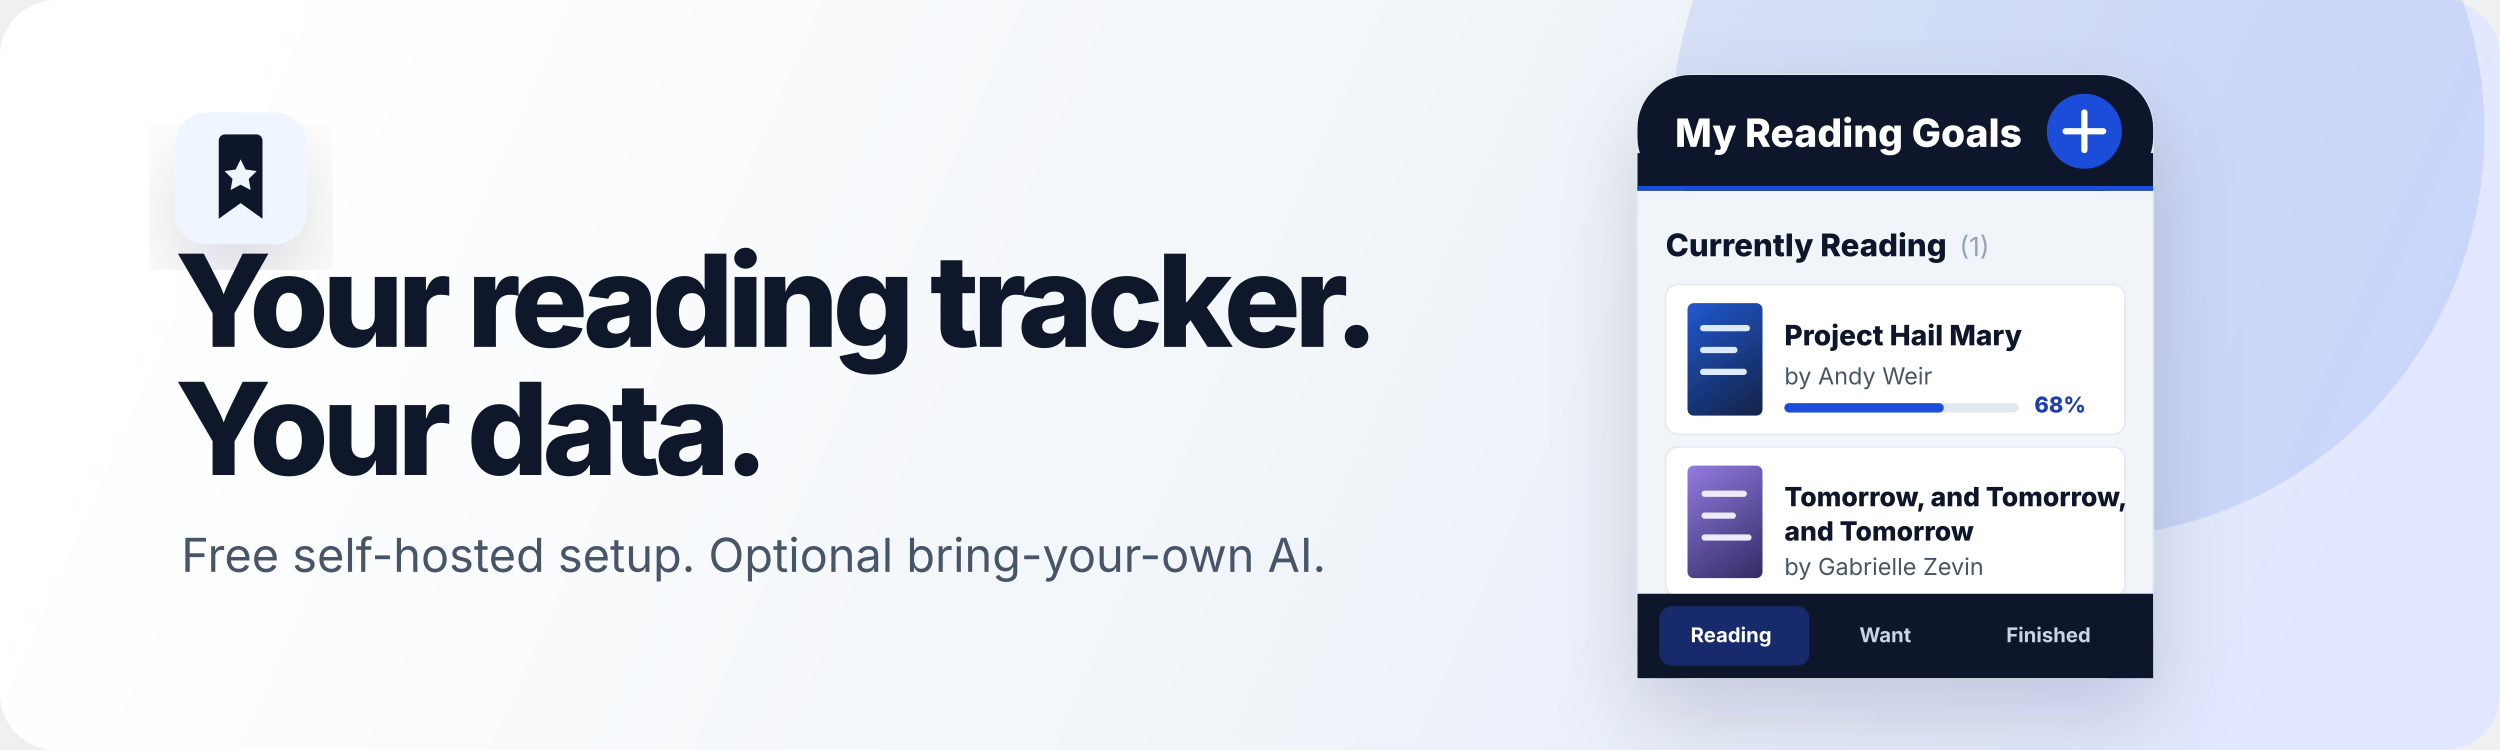
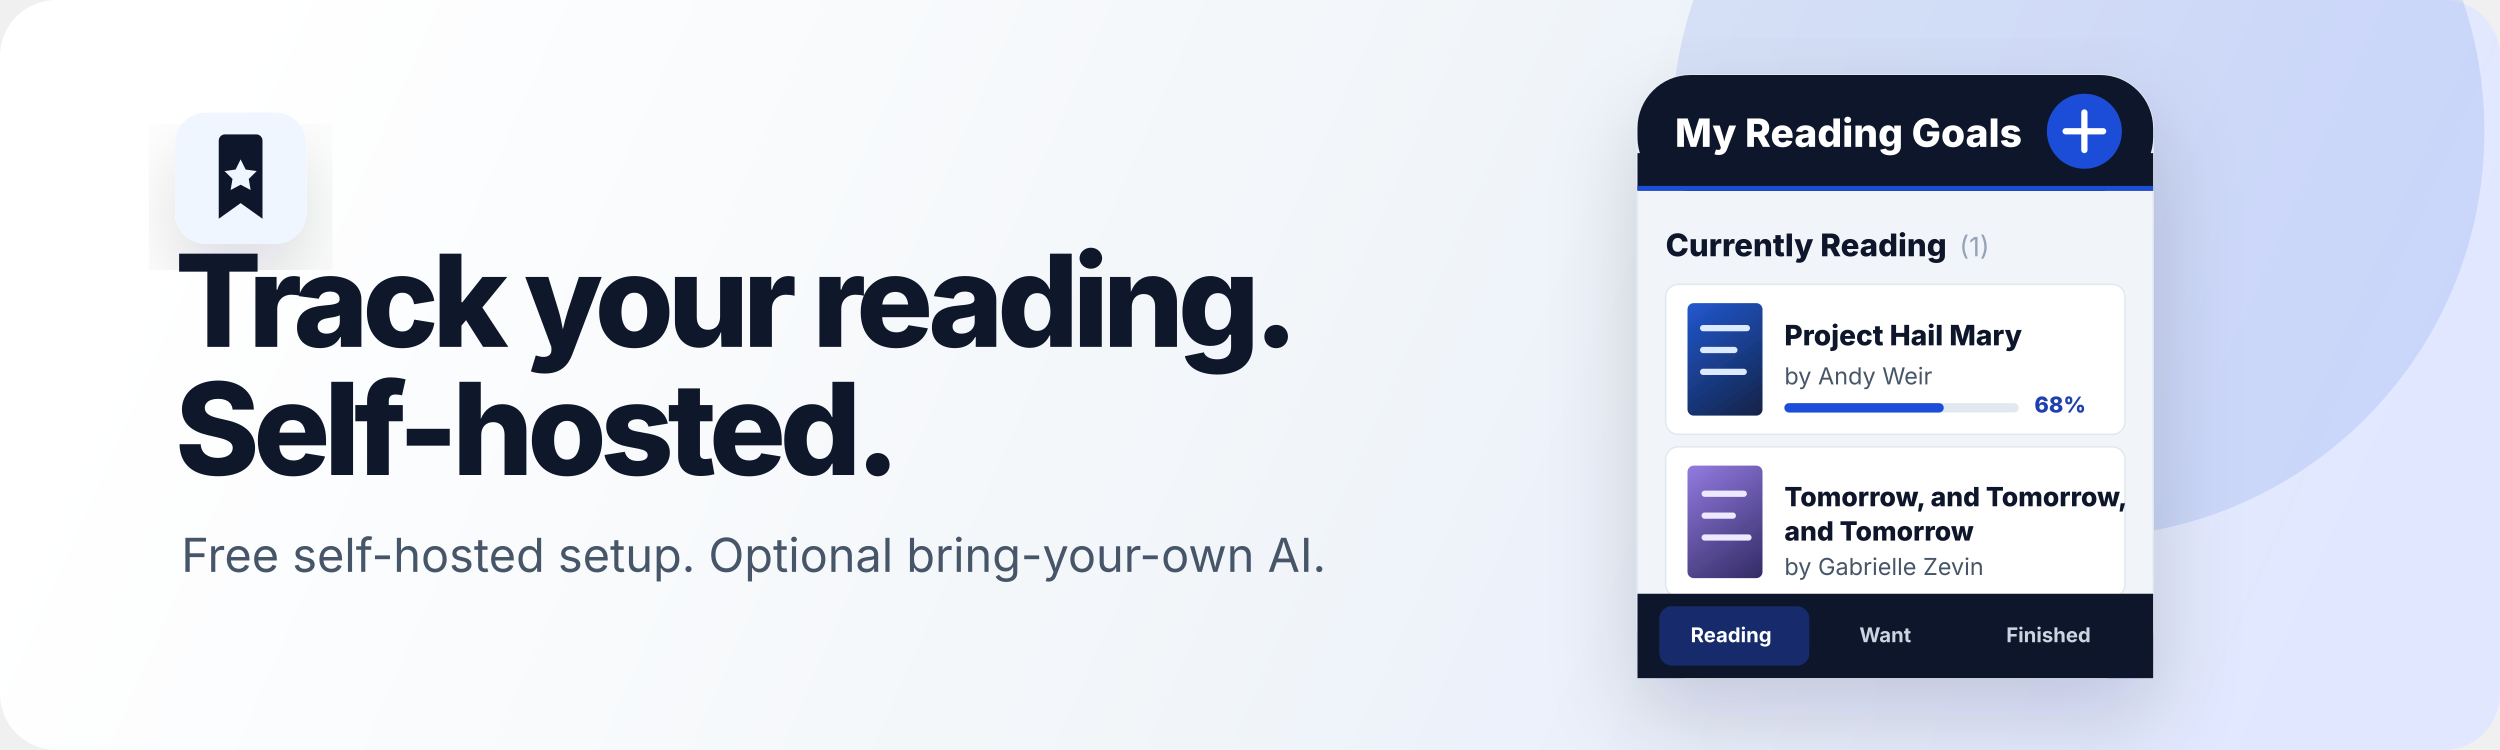
<svg xmlns="http://www.w3.org/2000/svg" width="1600" height="480" viewBox="0 0 1600 480" fill="none" role="img" aria-labelledby="title desc">
  <defs>
    <linearGradient id="pageBg" x1="160" y1="0" x2="1420" y2="560" gradientUnits="userSpaceOnUse">
      <stop stop-color="#FFFFFF" />
      <stop offset="0.54" stop-color="#F1F5F9" />
      <stop offset="1" stop-color="#E0E7FF" />
    </linearGradient>
    <linearGradient id="coverA" x1="0" y1="0" x2="70" y2="100" gradientUnits="userSpaceOnUse">
      <stop stop-color="#2563EB" />
      <stop offset="1" stop-color="#0F172A" />
    </linearGradient>
    <linearGradient id="coverB" x1="0" y1="0" x2="70" y2="100" gradientUnits="userSpaceOnUse">
      <stop stop-color="#A78BFA" />
      <stop offset="1" stop-color="#1E1B4B" />
    </linearGradient>
    <filter id="shadow" x="-20%" y="-20%" width="140%" height="140%" color-interpolation-filters="sRGB">
      <feDropShadow dx="0" dy="24" stdDeviation="28" flood-color="#0F172A" flood-opacity="0.16" />
    </filter>
  </defs>
  <rect width="1600" height="480" rx="36" fill="url(#pageBg)" />
  <circle cx="1330" cy="84" r="260" fill="#1D4ED8" opacity="0.12" />
  <g transform="translate(112 72)" filter="url(#shadow)">
    <rect width="84" height="84" rx="20" fill="#EFF6FF" />
    <path d="M28 18a4 4 0 0 1 4-4h20a4 4 0 0 1 4 4v50L42 58 28 68V18z" fill="#0F172A" />
    <path d="M42 30l3.2 6.5 7.1 1-5.1 5 1.2 7.1-6.4-3.4-6.4 3.4 1.2-7.1-5.1-5 7.1-1L42 30z" fill="#EFF6FF" />
  </g>
-   <text x="112" y="222" fill="#0F172A" font-size="82" font-family="Inter, Segoe UI, Arial, sans-serif" font-weight="800" letter-spacing="-4">Your reading tracker.</text>
-   <text x="112" y="304" fill="#0F172A" font-size="82" font-family="Inter, Segoe UI, Arial, sans-serif" font-weight="800" letter-spacing="-4">Your data.</text>
+   <text x="112" y="222" fill="#0F172A" font-size="82" font-family="Inter, Segoe UI, Arial, sans-serif" font-weight="800" letter-spacing="-4">Track your reading.</text>
+   <text x="112" y="304" fill="#0F172A" font-size="82" font-family="Inter, Segoe UI, Arial, sans-serif" font-weight="800" letter-spacing="-4">Self-hosted.</text>
  <text x="116" y="366" fill="#475569" font-size="30" font-family="Inter, Segoe UI, Arial, sans-serif">Free self-hosted setup. Optional bring-your-own AI.</text>
  <g transform="translate(1048 48)" filter="url(#shadow)">
    <rect width="330" height="386" rx="34" fill="#F1F5F9" stroke="#E2E8F0" />
    <rect width="330" height="74" rx="34" fill="#0F172A" />
    <path d="M0 50h330v24H0z" fill="#0F172A" />
    <rect y="71" width="330" height="3" fill="#1D4ED8" />
    <text x="24" y="46" fill="#FFFFFF" font-size="25" font-family="Inter, Segoe UI, Arial, sans-serif" font-weight="800">My Reading Goals</text>
    <circle cx="286" cy="36" r="24" fill="#1D4ED8" />
    <path d="M286 24v24M274 36h24" stroke="#FFFFFF" stroke-width="4" stroke-linecap="round" />
    <text x="18" y="116" fill="#0F172A" font-size="20" font-family="Inter, Segoe UI, Arial, sans-serif" font-weight="800">Currently Reading</text>
    <text x="206" y="116" fill="#94A3B8" font-size="17" font-family="Inter, Segoe UI, Arial, sans-serif">(1)</text>
    <g transform="translate(18 134)">
      <rect width="294" height="96" rx="8" fill="#FFFFFF" stroke="#E2E8F0" />
      <rect x="14" y="12" width="48" height="72" rx="4" fill="url(#coverA)" />
      <path d="M24 28h28M24 42h20M24 56h26" stroke="#DBEAFE" stroke-width="4" stroke-linecap="round" />
      <text x="76" y="39" fill="#0F172A" font-size="18" font-family="Inter, Segoe UI, Arial, sans-serif" font-weight="800">Project Hail Mary</text>
      <text x="76" y="64" fill="#475569" font-size="15" font-family="Inter, Segoe UI, Arial, sans-serif">by Andy Weir</text>
      <rect x="76" y="76" width="150" height="6" rx="3" fill="#E2E8F0" />
      <rect x="76" y="76" width="102" height="6" rx="3" fill="#1D4ED8" />
      <text x="236" y="82" fill="#1E40AF" font-size="14" font-family="Inter, Segoe UI, Arial, sans-serif" font-weight="800">68%</text>
    </g>
    <g transform="translate(18 238)">
      <rect width="294" height="96" rx="8" fill="#FFFFFF" stroke="#E2E8F0" />
      <rect x="14" y="12" width="48" height="72" rx="4" fill="url(#coverB)" />
      <path d="M25 30h25M25 44h18M25 58h28" stroke="#EDE9FE" stroke-width="4" stroke-linecap="round" />
      <text x="76" y="38" fill="#0F172A" font-size="17" font-family="Inter, Segoe UI, Arial, sans-serif" font-weight="800">Tomorrow, and Tomorrow,</text>
      <text x="76" y="60" fill="#0F172A" font-size="17" font-family="Inter, Segoe UI, Arial, sans-serif" font-weight="800">and Tomorrow</text>
      <text x="76" y="82" fill="#475569" font-size="15" font-family="Inter, Segoe UI, Arial, sans-serif">by Gabrielle Zevin</text>
    </g>
    <rect y="332" width="330" height="54" fill="#0F172A" />
    <rect x="14" y="340" width="96" height="38" rx="8" fill="#1D4ED8" opacity="0.38" />
    <text x="34" y="363" fill="#FFFFFF" font-size="13" font-family="Inter, Segoe UI, Arial, sans-serif" font-weight="700">Reading</text>
    <text x="142" y="363" fill="#CBD5E1" font-size="13" font-family="Inter, Segoe UI, Arial, sans-serif" font-weight="700">Want</text>
    <text x="236" y="363" fill="#CBD5E1" font-size="13" font-family="Inter, Segoe UI, Arial, sans-serif" font-weight="700">Finished</text>
  </g>
</svg>
